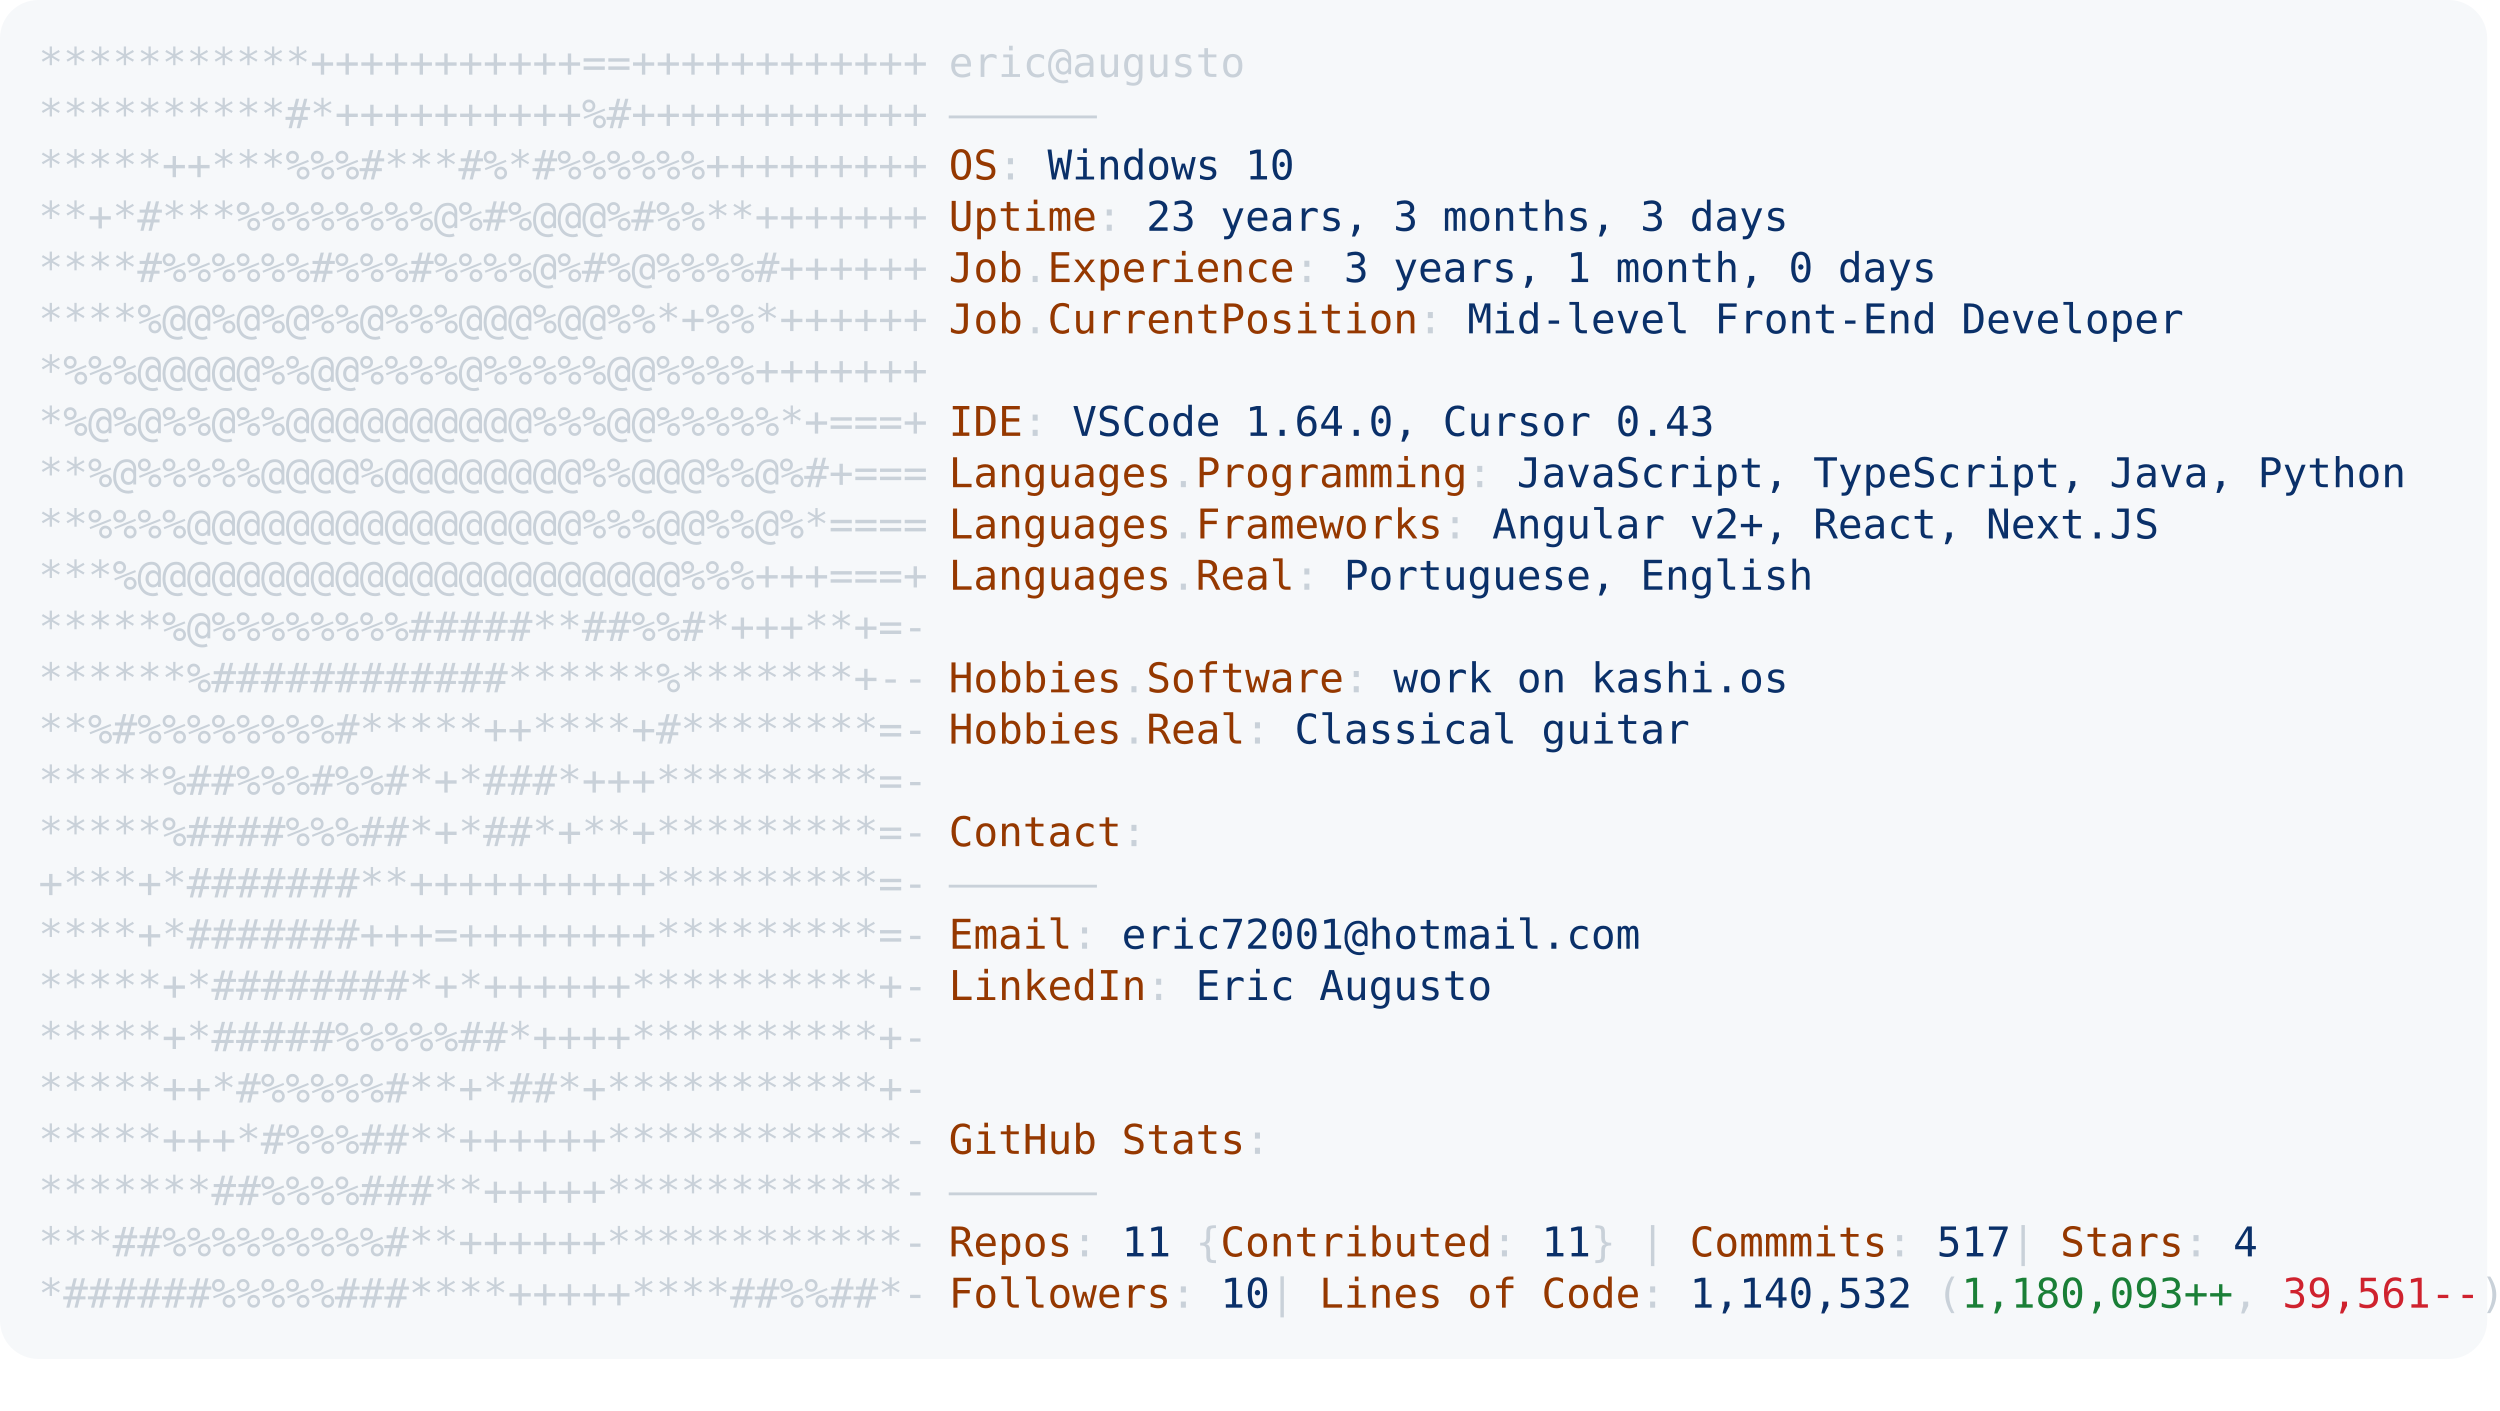
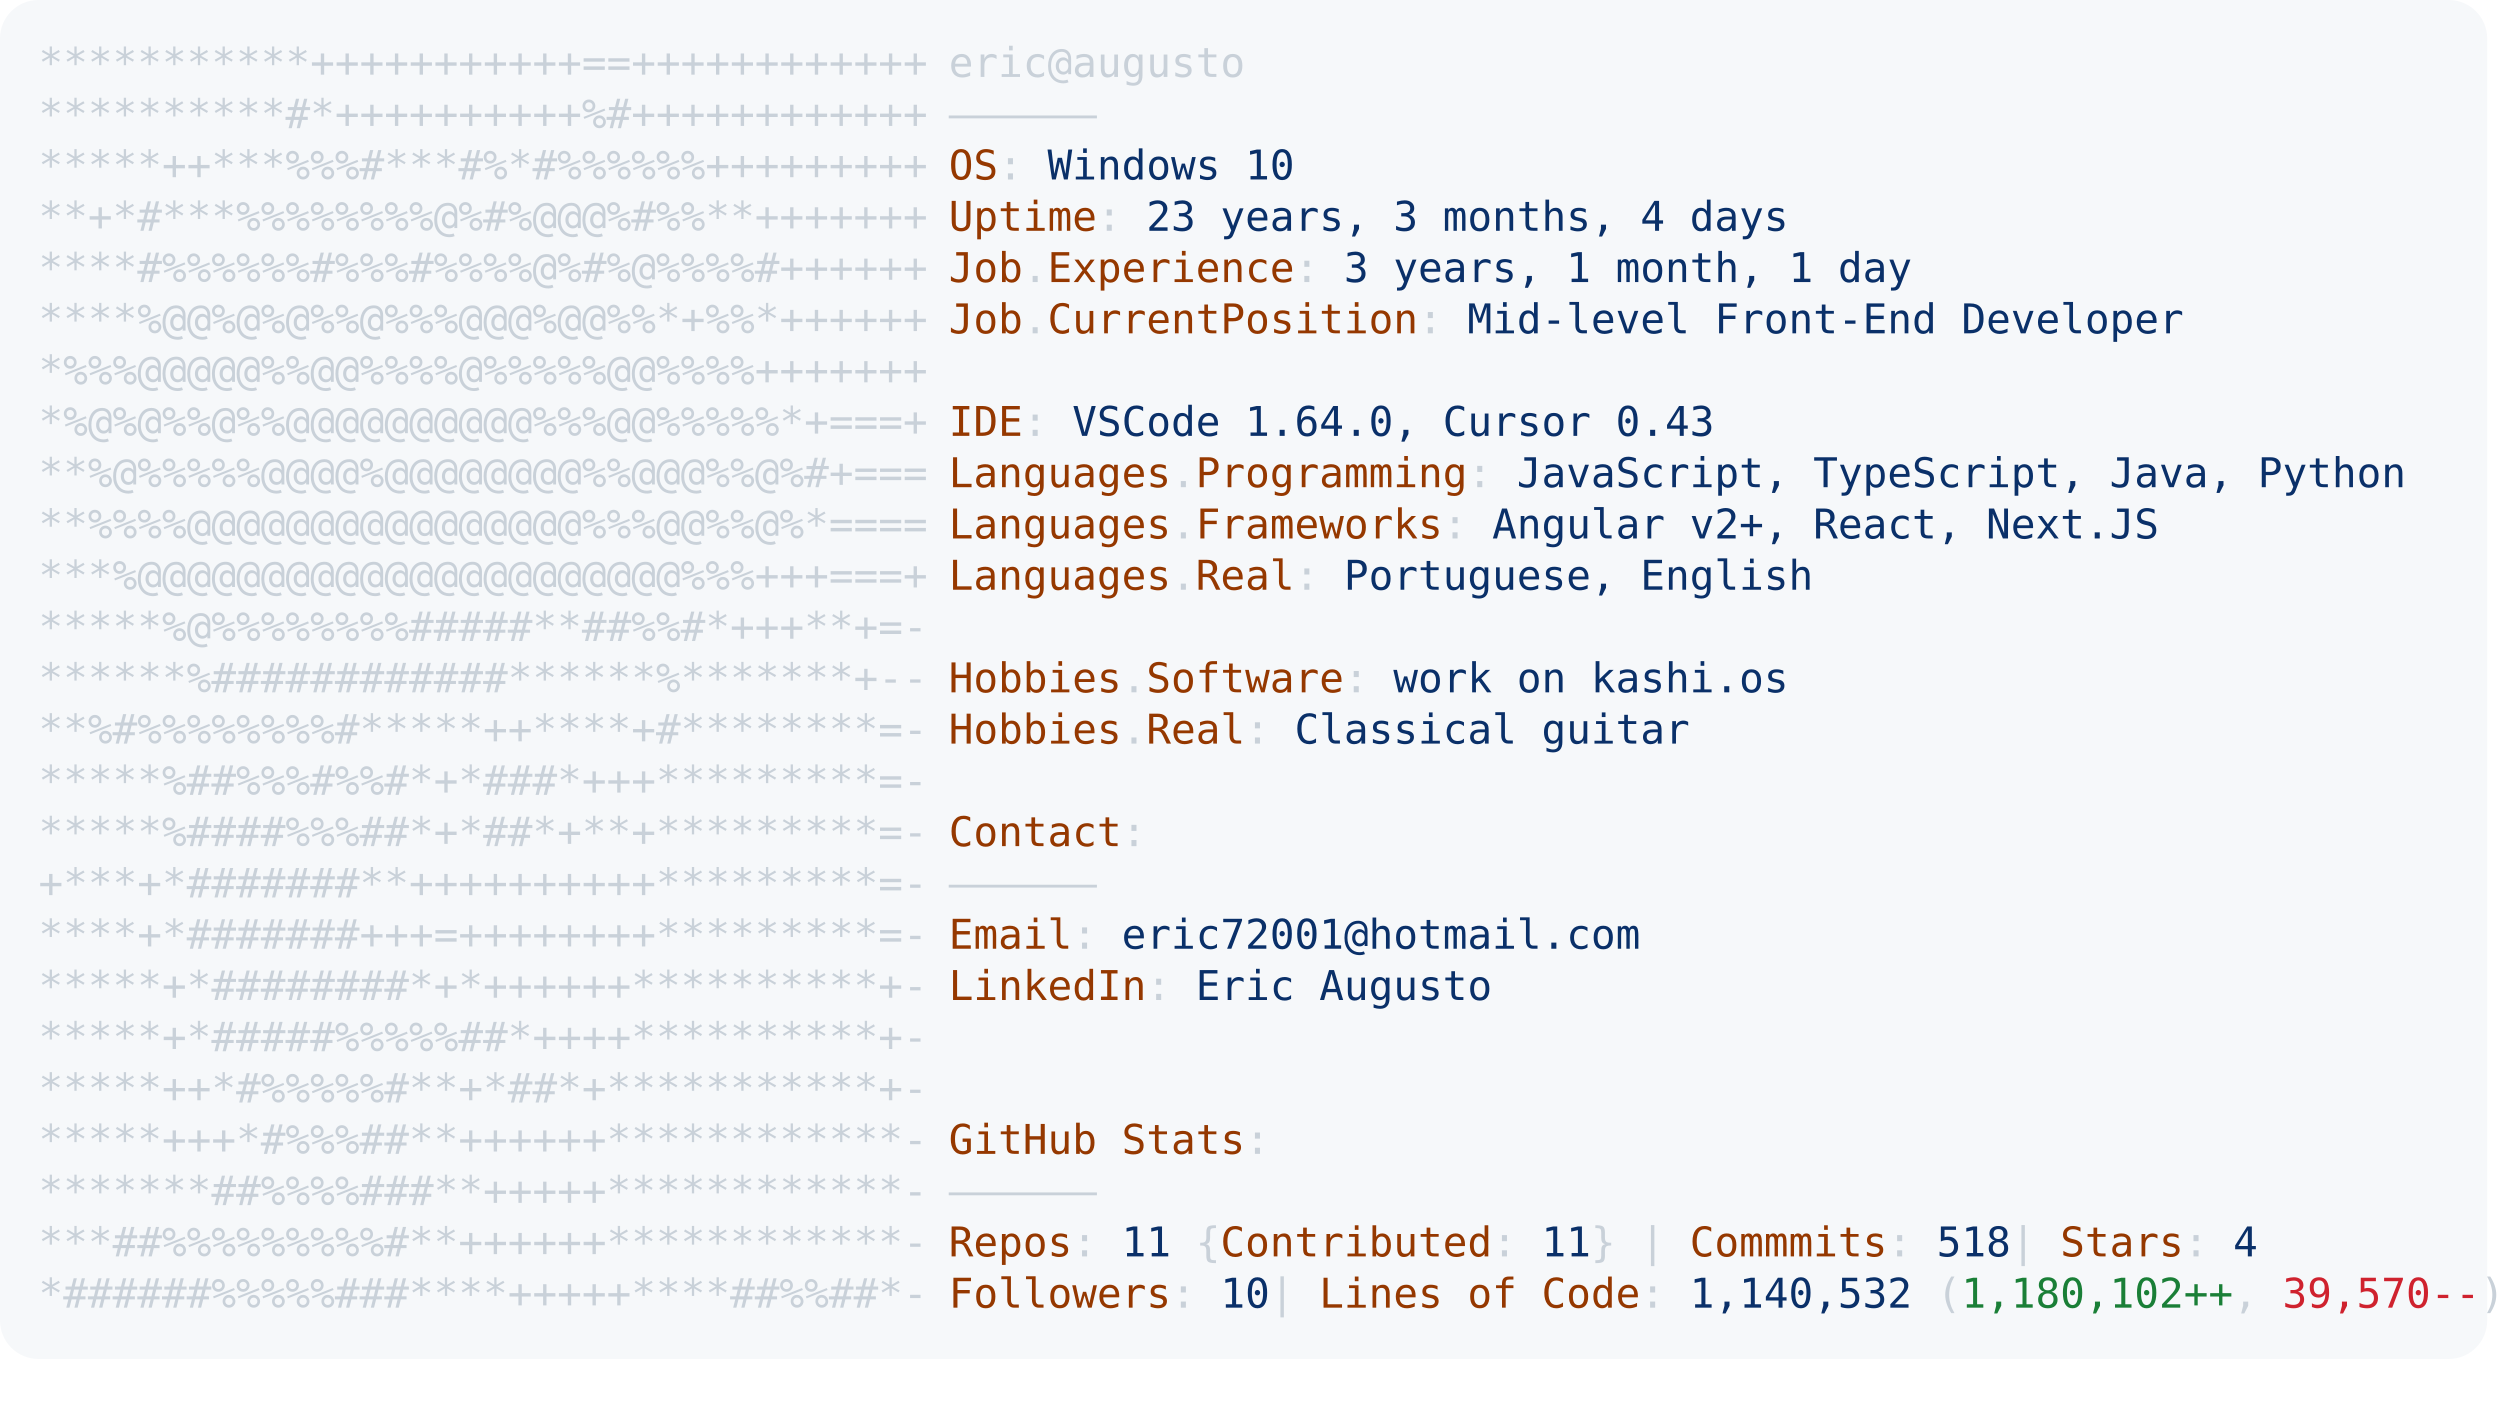
<svg xmlns="http://www.w3.org/2000/svg" font-family="Andale Mono,AndaleMono,Consolas,monospace" width="975px" height="550px" font-size="16px">
  <style>
.keyColor {fill: #953800;}
.valueColor {fill: #0a3069;}
.addColor {fill: #1a7f37;}
.delColor {fill: #cf222e;}
.commentColor {fill: #8b949e;}
text, tspan {white-space: pre;}
</style>
  <rect width="970px" height="530px" fill="#f6f8fa" rx="15" />
  <text x="15" y="30" fill="#c9d1d9" class="ascii">
    <tspan x="15" y="30">***********+++++++++++==++++++++++++</tspan>
    <tspan x="15" y="50">**********#*++++++++++%#++++++++++++</tspan>
    <tspan x="15" y="70">*****++***%%%#***#%*#%%%%%%+++++++++</tspan>
    <tspan x="15" y="90">**+*#***%%%%%%%%@%#%@@@%#%%**+++++++</tspan>
    <tspan x="15" y="110">****#%%%%%%#%%%#%%%%@%#%@%%%%#++++++</tspan>
    <tspan x="15" y="130">****%@@%@%@%%@%%%@@@%@@%%*+%%*++++++</tspan>
    <tspan x="15" y="150">*%%%@@@@@%%@@%%%%@%%%%%@@%%%%+++++++</tspan>
    <tspan x="15" y="170">*%@%@%%@%%@@@@@@@@@@%%%@@%%%%%*+===+</tspan>
    <tspan x="15" y="190">**%@%%%%%@@@@%@@@@@@@@%%@@@%%@%#+===</tspan>
    <tspan x="15" y="210">**%%%%@@@@@@@@@@@@@@@@%%%@@%%@%*====</tspan>
    <tspan x="15" y="230">***%@@@@@@@@@@@@@@@@@@@@@@%%%+++===+</tspan>
    <tspan x="15" y="250">*****%@%%%%%%%%#####**##%%#*+++**+=-</tspan>
    <tspan x="15" y="270">******%############******%*******+--</tspan>
    <tspan x="15" y="290">**%#%%%%%%%%#*****++****+#********=-</tspan>
    <tspan x="15" y="310">*****%##%%%#%%#*+*###*+++*********=-</tspan>
    <tspan x="15" y="330">*****%####%%%##*+*##*+**+*********=-</tspan>
    <tspan x="15" y="350">+***+*#######**++++++++++*********=-</tspan>
    <tspan x="15" y="370">****+*#######+++=++++++++*********=-</tspan>
    <tspan x="15" y="390">*****+*########*+*++++++**********+-</tspan>
    <tspan x="15" y="410">*****+*#####%%%%%##*++++**********+-</tspan>
    <tspan x="15" y="430">*****++*#%%%%%#**+*##*+***********+-</tspan>
    <tspan x="15" y="450">*****+++*#%%%##**++++++************-</tspan>
    <tspan x="15" y="470">*******##%%%%###**+++++************-</tspan>
    <tspan x="15" y="490">***##%%%%%%%%%#**++++++************-</tspan>
    <tspan x="15" y="510">*######%%%%%###****+++++****##%%##*-</tspan>
  </text>
  <text x="370" y="30" fill="#c9d1d9">
    <tspan x="370" y="30">eric@augusto</tspan>
    <tspan x="370" y="50">——————</tspan>
    <tspan x="370" y="70" class="keyColor">OS</tspan>: <tspan class="valueColor">Windows 10</tspan>
-     <tspan x="370" y="90" class="keyColor">Uptime</tspan>: <tspan class="valueColor">23 years, 3 months, 3 days</tspan>
-     <tspan x="370" y="110" class="keyColor">Job</tspan>.<tspan class="keyColor">Experience</tspan>: <tspan class="valueColor">3 years, 1 month, 0 days</tspan>
+     <tspan x="370" y="90" class="keyColor">Uptime</tspan>: <tspan class="valueColor">23 years, 3 months, 4 days</tspan>
+     <tspan x="370" y="110" class="keyColor">Job</tspan>.<tspan class="keyColor">Experience</tspan>: <tspan class="valueColor">3 years, 1 month, 1 day</tspan>
    <tspan x="370" y="130" class="keyColor">Job</tspan>.<tspan class="keyColor">CurrentPosition</tspan>: <tspan class="valueColor">Mid-level Front-End Developer</tspan>
    <tspan x="370" y="170" class="keyColor">IDE</tspan>: <tspan class="valueColor">VSCode 1.64.0, Cursor 0.43</tspan>
    <tspan x="370" y="190" class="keyColor">Languages</tspan>.<tspan class="keyColor">Programming</tspan>: <tspan class="valueColor">JavaScript, TypeScript, Java, Python</tspan>
    <tspan x="370" y="210" class="keyColor">Languages</tspan>.<tspan class="keyColor">Frameworks</tspan>: <tspan class="valueColor">Angular v2+, React, Next.JS</tspan>
    <tspan x="370" y="230" class="keyColor">Languages</tspan>.<tspan class="keyColor">Real</tspan>: <tspan class="valueColor">Portuguese, English</tspan>
    <tspan x="370" y="270" class="keyColor">Hobbies</tspan>.<tspan class="keyColor">Software</tspan>: <tspan class="valueColor">work on kashi.os </tspan>
    <tspan x="370" y="290" class="keyColor">Hobbies</tspan>.<tspan class="keyColor">Real</tspan>: <tspan class="valueColor">Classical guitar</tspan>
    <tspan x="370" y="330" class="keyColor">Contact</tspan>:
<tspan x="370" y="350">——————</tspan>
    <tspan x="370" y="370" class="keyColor">Email</tspan>: <tspan class="valueColor">eric72001@hotmail.com</tspan>
    <tspan x="370" y="390" class="keyColor">LinkedIn</tspan>: <tspan class="valueColor"> Eric Augusto</tspan>
    <tspan x="370" y="450" class="keyColor">GitHub Stats</tspan>:
<tspan x="370" y="470">——————</tspan>
-     <tspan x="370" y="490" class="keyColor">Repos</tspan>: <tspan class="valueColor">11</tspan> {<tspan class="keyColor">Contributed</tspan>: <tspan class="valueColor">11</tspan>}  | <tspan class="keyColor">Commmits</tspan>: <tspan class="valueColor">517    </tspan>| <tspan class="keyColor">Stars</tspan>: <tspan class="valueColor">4</tspan>
-     <tspan x="370" y="510" class="keyColor">Followers</tspan>: <tspan class="valueColor">10  </tspan>| <tspan class="keyColor">Lines of Code</tspan>: <tspan class="valueColor">1,140,532</tspan> (<tspan class="addColor">1,180,093++</tspan>, <tspan class="delColor">39,561--</tspan>)
+     <tspan x="370" y="490" class="keyColor">Repos</tspan>: <tspan class="valueColor">11</tspan> {<tspan class="keyColor">Contributed</tspan>: <tspan class="valueColor">11</tspan>}  | <tspan class="keyColor">Commmits</tspan>: <tspan class="valueColor">518    </tspan>| <tspan class="keyColor">Stars</tspan>: <tspan class="valueColor">4</tspan>
+     <tspan x="370" y="510" class="keyColor">Followers</tspan>: <tspan class="valueColor">10  </tspan>| <tspan class="keyColor">Lines of Code</tspan>: <tspan class="valueColor">1,140,532</tspan> (<tspan class="addColor">1,180,102++</tspan>, <tspan class="delColor">39,570--</tspan>)
</text>
</svg>
